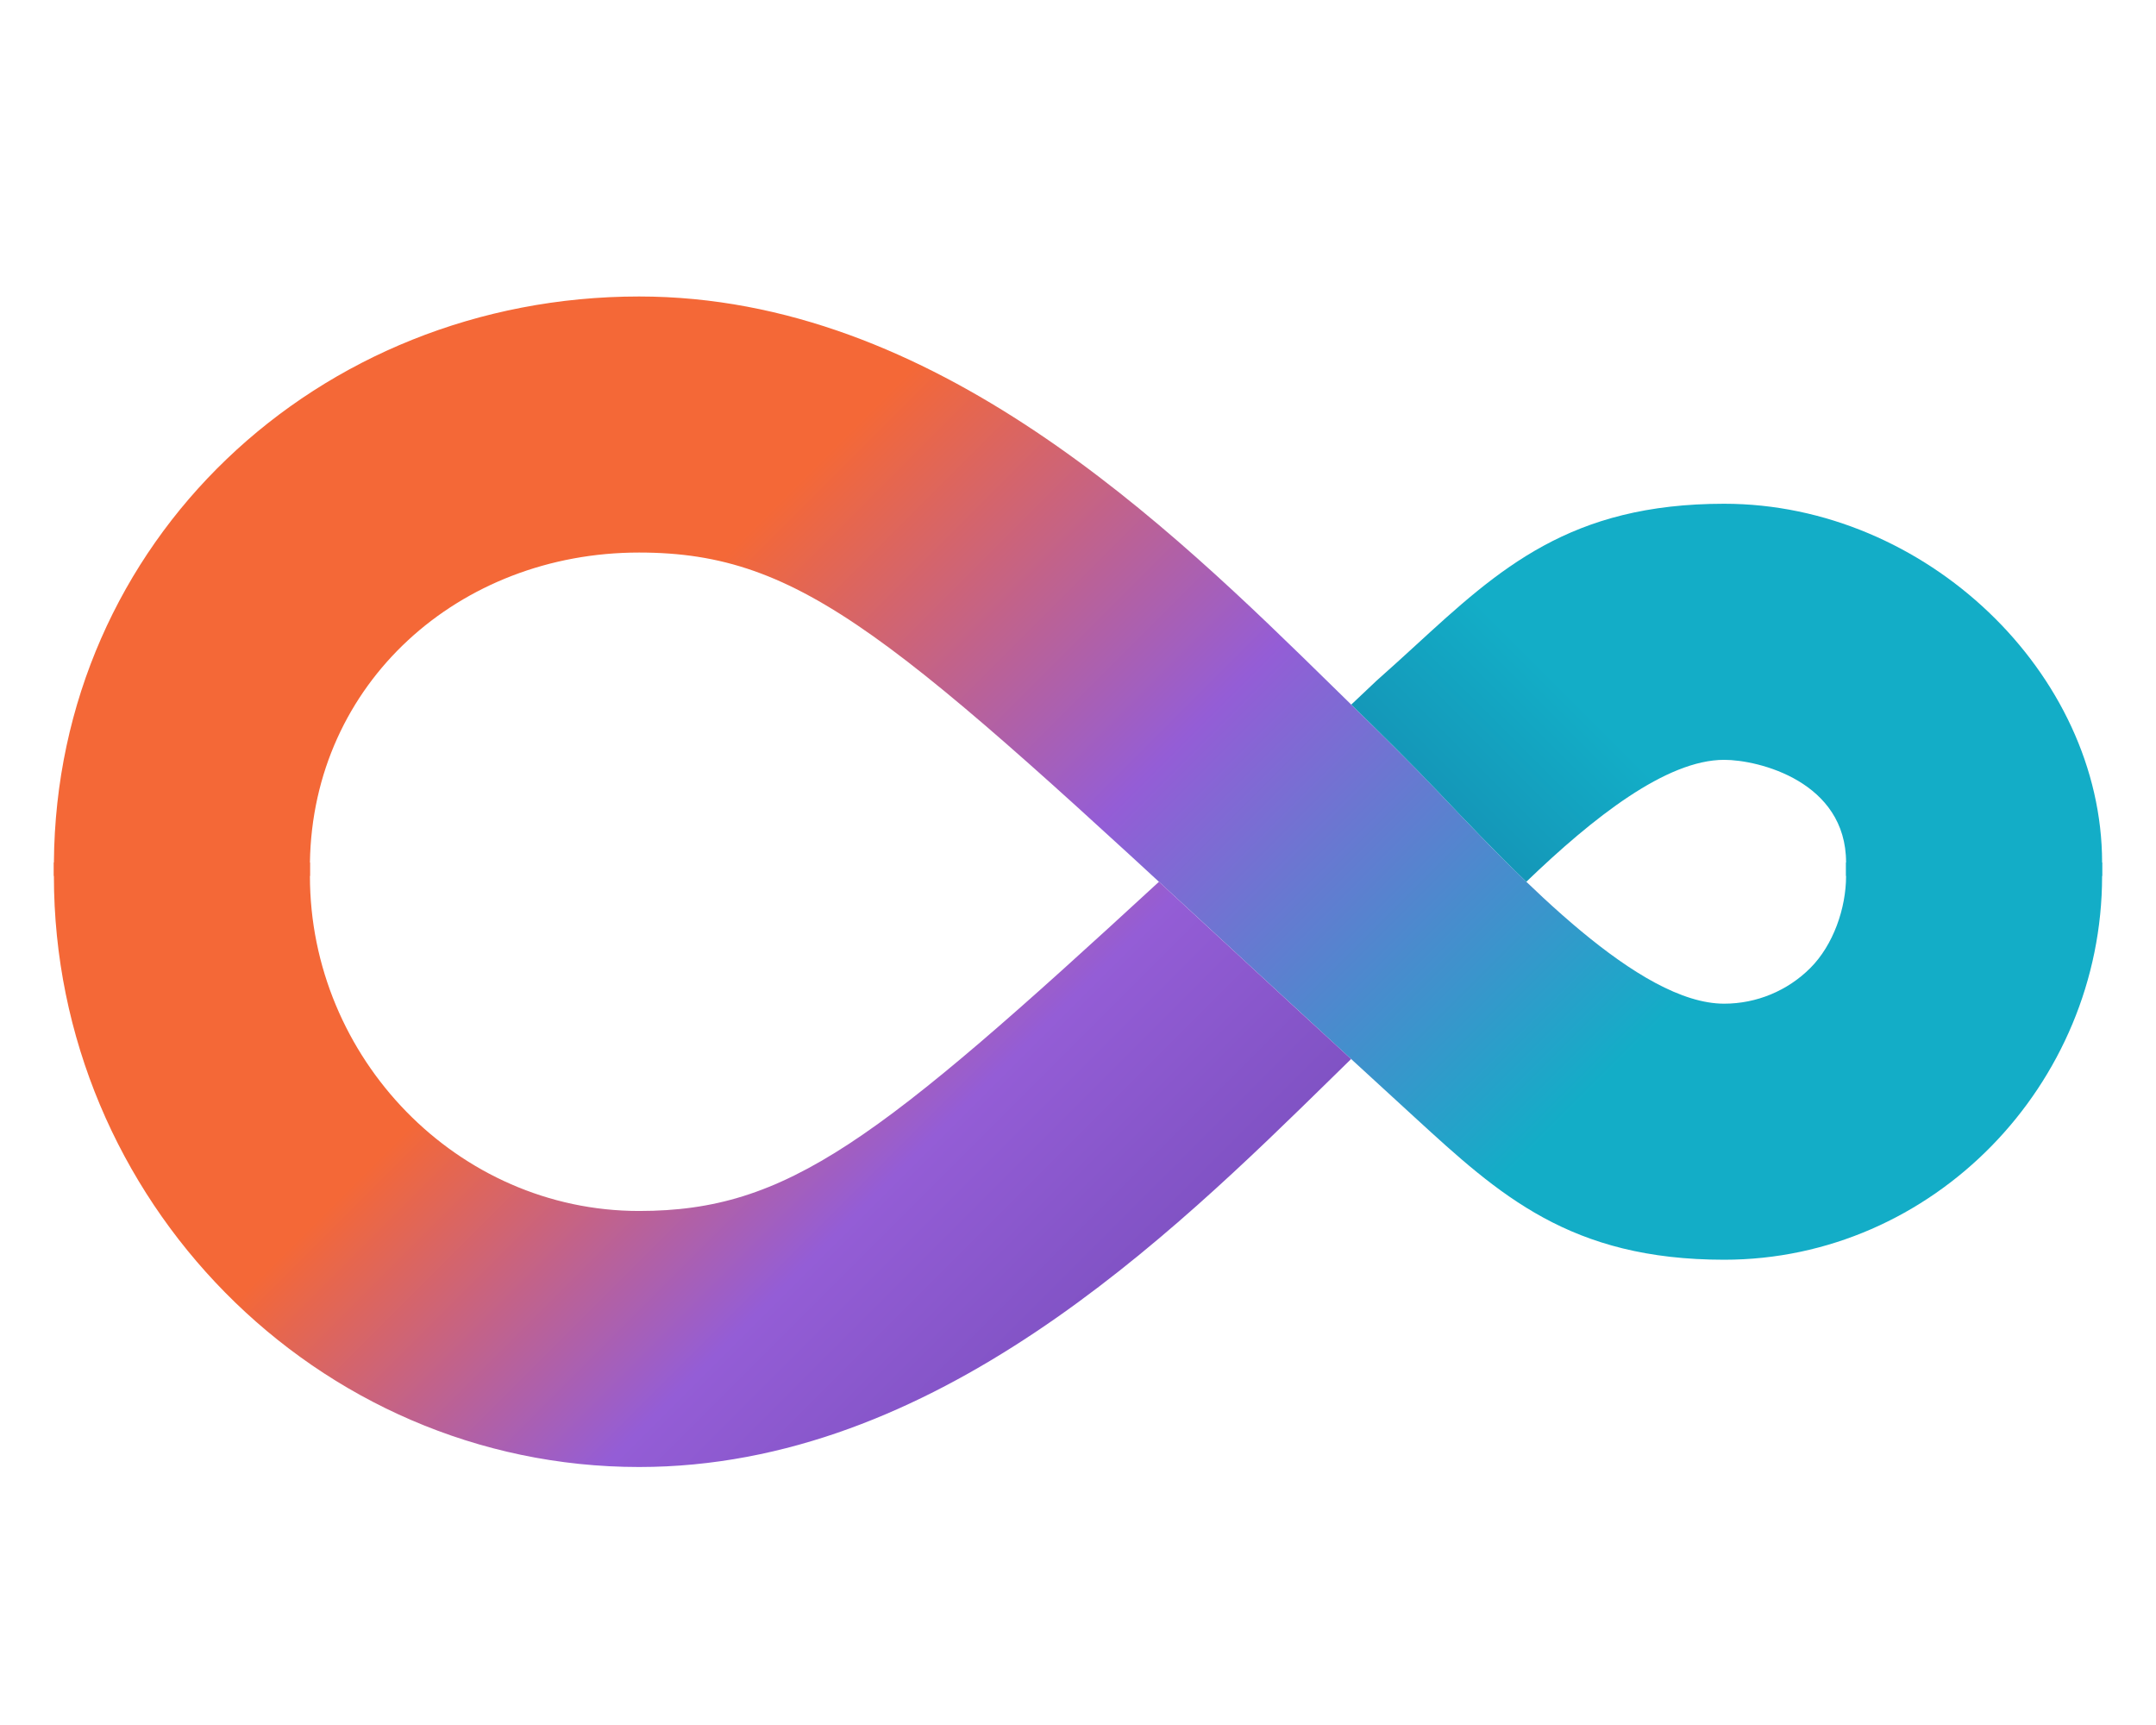
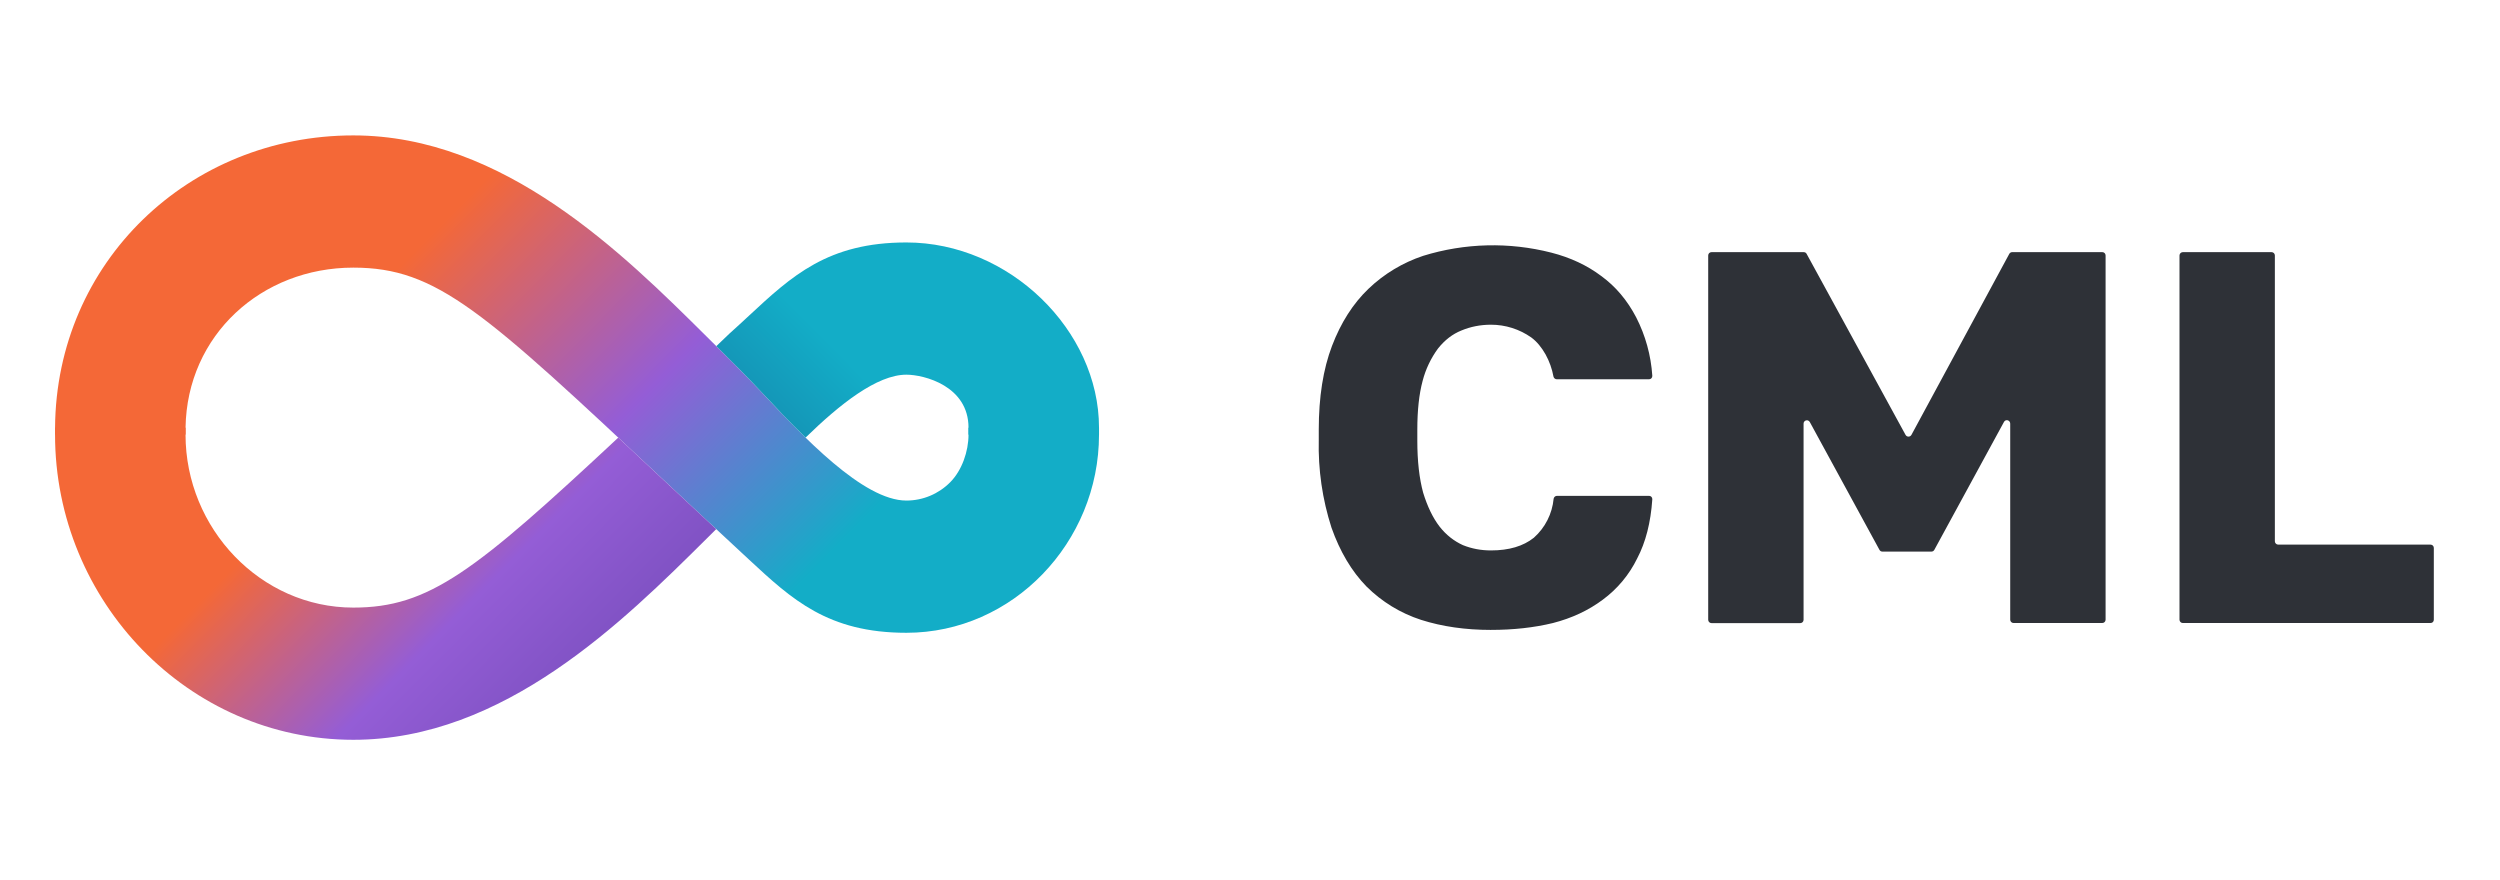
- <svg xmlns="http://www.w3.org/2000/svg" width="80" height="64" viewBox="0 0 80 64" fill="none">
-   <path d="M49.45 25.468C43.373 19.514 34.682 11 23.715 11C11.775 11 2.086 20.083 2 32C2 32.053 2 32.447 2 32.5H11.5C11.5 32.436 11.499 32.064 11.5 32C11.602 25.346 17.033 20.5 23.715 20.5C29.806 20.5 33.197 23.637 46.462 35.909C48.472 37.769 50.491 39.62 52.51 41.47C55.635 44.333 58.26 46.738 63.976 46.738C71.721 46.738 78 40.245 78 32.5V32H68.5L68.5 32.5C68.5 33.7 68.023 35.065 67.175 35.913C66.327 36.762 65.176 37.238 63.976 37.238C60.83 37.238 56.467 32.644 53.393 29.409C52.112 28.059 50.779 26.77 49.45 25.468Z" fill="url(#paint0_linear)" />
-   <path d="M56.635 32.715C55.477 31.602 54.37 30.437 53.393 29.409C52.333 28.292 51.238 27.217 50.139 26.142L51.083 25.25C51.577 24.815 52.049 24.381 52.511 23.96C55.635 21.095 58.26 18.69 63.976 18.69C71.47 18.69 78 25 78 32C78 32 78 32.248 78 32.5H68.5C68.5 32.5 68.5 35.5 68.5 32C68.5 29 65.264 28.191 63.976 28.191C61.829 28.191 59.117 30.328 56.635 32.715Z" fill="url(#paint1_linear)" />
-   <path d="M43.004 32.715C44.077 33.703 45.227 34.767 46.462 35.909C47.683 37.039 48.908 38.165 50.134 39.291L49.45 39.961C43.373 45.914 34.682 54.428 23.715 54.428C11.722 54.428 2 44.491 2 32.5V32H11.5L11.5 32.5C11.5 39.245 16.969 44.929 23.715 44.929C29.24 44.929 32.542 42.348 43.004 32.715Z" fill="url(#paint2_linear)" />
-   <defs>
-     <linearGradient id="paint0_linear" x1="30" y1="17.5" x2="56" y2="43.5" gradientUnits="userSpaceOnUse">
-       <stop stop-color="#F46837" />
-       <stop offset="0.458" stop-color="#945DD6" />
-       <stop offset="1" stop-color="#13ADC7" />
-     </linearGradient>
-     <linearGradient id="paint1_linear" x1="53.458" y1="29.604" x2="63" y2="20.062" gradientUnits="userSpaceOnUse">
-       <stop stop-color="#1497B8" />
-       <stop offset="0.453" stop-color="#13ADC7" />
-     </linearGradient>
-     <linearGradient id="paint2_linear" x1="24" y1="33" x2="41" y2="50" gradientUnits="userSpaceOnUse">
-       <stop stop-color="#F46837" />
-       <stop offset="0.583" stop-color="#945DD6" />
-       <stop offset="1" stop-color="#7E51C2" />
-     </linearGradient>
-   </defs>
+ <svg xmlns="http://www.w3.org/2000/svg" fill="none" height="64" viewBox="0 0 182 64" width="182">
+   <linearGradient id="a" gradientUnits="userSpaceOnUse" x1="32.008" x2="58.348" y1="16.444" y2="42.442">
+     <stop offset="0" stop-color="#f46837" />
+     <stop offset=".52" stop-color="#945dd6" />
+     <stop offset="1" stop-color="#13adc7" />
+   </linearGradient>
+   <linearGradient id="b" gradientUnits="userSpaceOnUse" x1="26.008" x2="43.23" y1="32.148" y2="49.146">
+     <stop offset="0" stop-color="#f46837" />
+     <stop offset=".583" stop-color="#945dd6" />
+     <stop offset="1" stop-color="#7e51c2" />
+   </linearGradient>
+   <linearGradient id="c" gradientUnits="userSpaceOnUse" x1="55.466" x2="65.133" y1="28.707" y2="19.166">
+     <stop offset="0" stop-color="#1497b8" />
+     <stop offset=".453" stop-color="#13adc7" />
+   </linearGradient>
+   <path d="m51.458 24.516c-6.078-6.032-14.768-14.658-25.735-14.658-11.94 0-21.629 9.202-21.715 21.276-0.0.054 0 .453 0 .507h9.5c0-.065-.001-.442 0-.507.102-6.741 5.533-11.651 12.215-11.651 6.092 0 9.483 3.178 22.747 15.612 2.011 1.885 4.029 3.759 6.048 5.634 3.126 2.901 5.75 5.338 11.466 5.338 7.745 0 14.024-6.579 14.024-14.426v-.507h-9.5v.507c0 1.216-.477 2.599-1.325 3.458-.848.86-1.999 1.342-3.199 1.342-3.147 0-7.51-4.654-10.583-7.933-1.281-1.367-2.615-2.673-3.943-3.993z" fill="url(#a)" />
+   <path d="m45.011 31.858c1.073 1.002 2.223 2.079 3.458 3.236 1.222 1.145 2.446 2.287 3.672 3.426l-.684.679c-6.077 6.032-14.768 14.658-25.735 14.658-11.993 0-21.715-10.068-21.715-22.217v-.507h9.5v.507c0 6.834 5.469 12.593 12.215 12.593 5.525 0 8.827-2.615 19.289-12.375z" fill="url(#b)" />
+   <path d="m58.643 31.859c-1.157-1.127-2.264-2.308-3.241-3.349-1.06-1.131-2.156-2.22-3.255-3.309l.944-.904c.494-.441.966-.88 1.427-1.307 3.125-2.902 5.749-5.339 11.466-5.339 7.493 0 14.024 6.393 14.024 13.485v.506h-9.5v-.506c0-3.039-3.236-3.859-4.524-3.859-2.147 0-4.859 2.165-7.342 4.583z" fill="url(#c)" />
+   <path d="m108.543 45.858c-1.852 0-3.549-.241-5.092-.733-1.497-.486-2.858-1.319-3.973-2.43-1.08-1.109-1.929-2.536-2.546-4.282-.665-2.067-.978-4.232-.926-6.403v-.733c0-2.363.318-4.397.964-6.094s1.533-3.086 2.662-4.166c1.131-1.081 2.489-1.897 3.973-2.392 3.031-.938 6.262-1.018 9.335-.232 1.389.357 2.604.926 3.626 1.697 1.06.771 1.899 1.774 2.546 3.009.678 1.322 1.078 2.77 1.176 4.253.01.145-.096.26-.241.26h-6.712c-.056-.001-.11-.02-.153-.055-.044-.035-.075-.084-.088-.138-.104-.568-.299-1.115-.578-1.62-.29-.511-.627-.926-1.042-1.234-.858-.603-1.882-.927-2.931-.926-.772 0-1.495.145-2.16.424-.646.26-1.206.694-1.698 1.311-.518.706-.898 1.505-1.118 2.353-.261.974-.386 2.16-.386 3.549v.81c0 1.495.145 2.748.424 3.78.309 1.003.704 1.832 1.196 2.469.482.617 1.061 1.061 1.697 1.35.646.26 1.321.386 2.045.386 1.311 0 2.353-.309 3.124-.926.82-.729 1.334-1.742 1.437-2.835.009-.058.038-.111.082-.15.044-.039.1-.061.159-.062h6.712c.135 0 .241.116.231.251-.116 1.697-.482 3.124-1.099 4.301-.581 1.191-1.441 2.223-2.508 3.009-1.031.771-2.237 1.34-3.625 1.697-1.389.338-2.893.501-4.513.501zm15.814-27.261c0-.135.106-.241.241-.241h6.712c.096 0 .174.048.212.125l7.204 13.182c.096.164.327.164.424 0l7.126-13.182c.021-.038.052-.07.089-.092s.08-.034.123-.034h6.558c.135 0 .241.106.241.241v26.518c0 .135-.106.241-.241.241h-6.461c-.064 0-.126-.025-.171-.071s-.07-.106-.07-.171v-14.272c0-.26-.338-.347-.454-.125l-5.072 9.315c-.021.038-.051.07-.089.092-.037.022-.08.034-.123.034h-3.568c-.043 0-.086-.011-.123-.034-.038-.022-.068-.054-.089-.092l-5.072-9.306c-.126-.222-.454-.135-.454.116v14.281c0 .135-.106.241-.241.241h-6.461c-.064 0-.125-.025-.17-.071-.045-.045-.071-.106-.071-.17zm34.31 0c0-.135.116-.241.242-.241h6.46c.135 0 .241.106.241.241v20.81c0 .135.116.241.242.241h11.089c.135 0 .241.106.241.241v5.226c0 .135-.096.241-.241.241h-18.032c-.064 0-.126-.025-.171-.071s-.071-.106-.071-.171z" fill="#2e3137" />
</svg>
